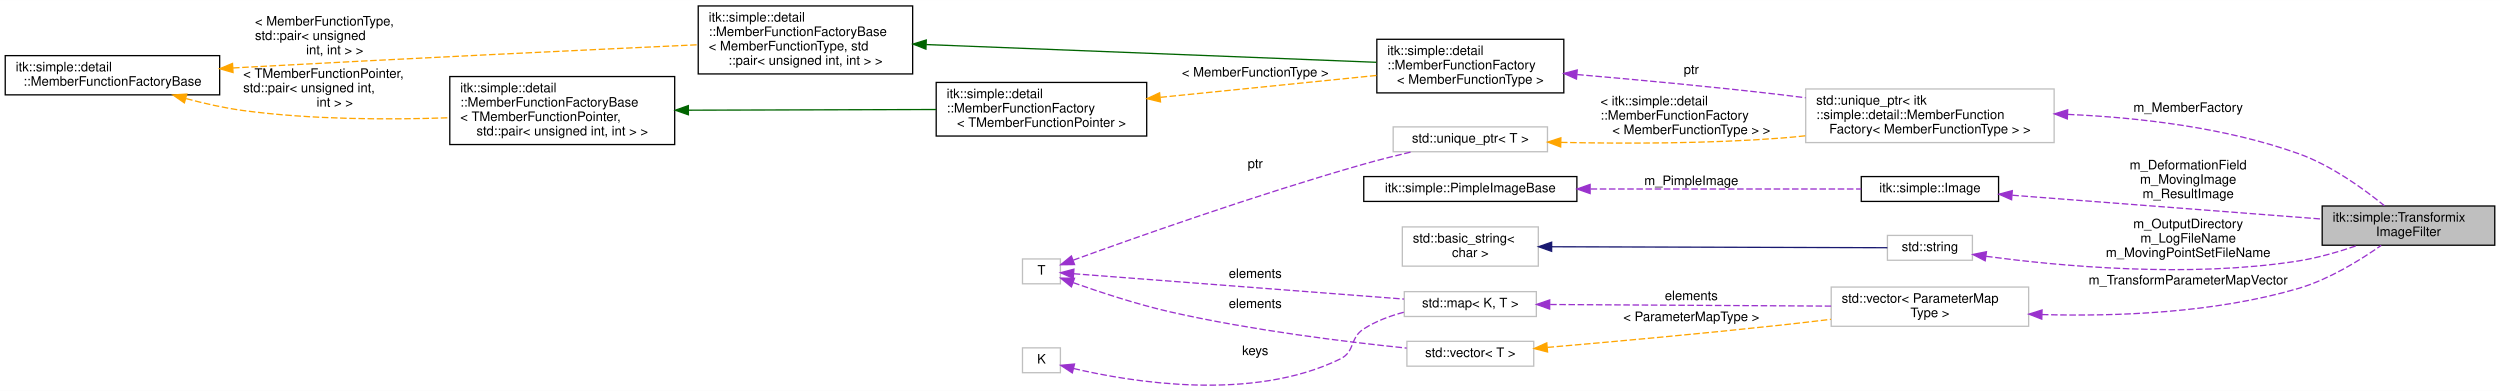
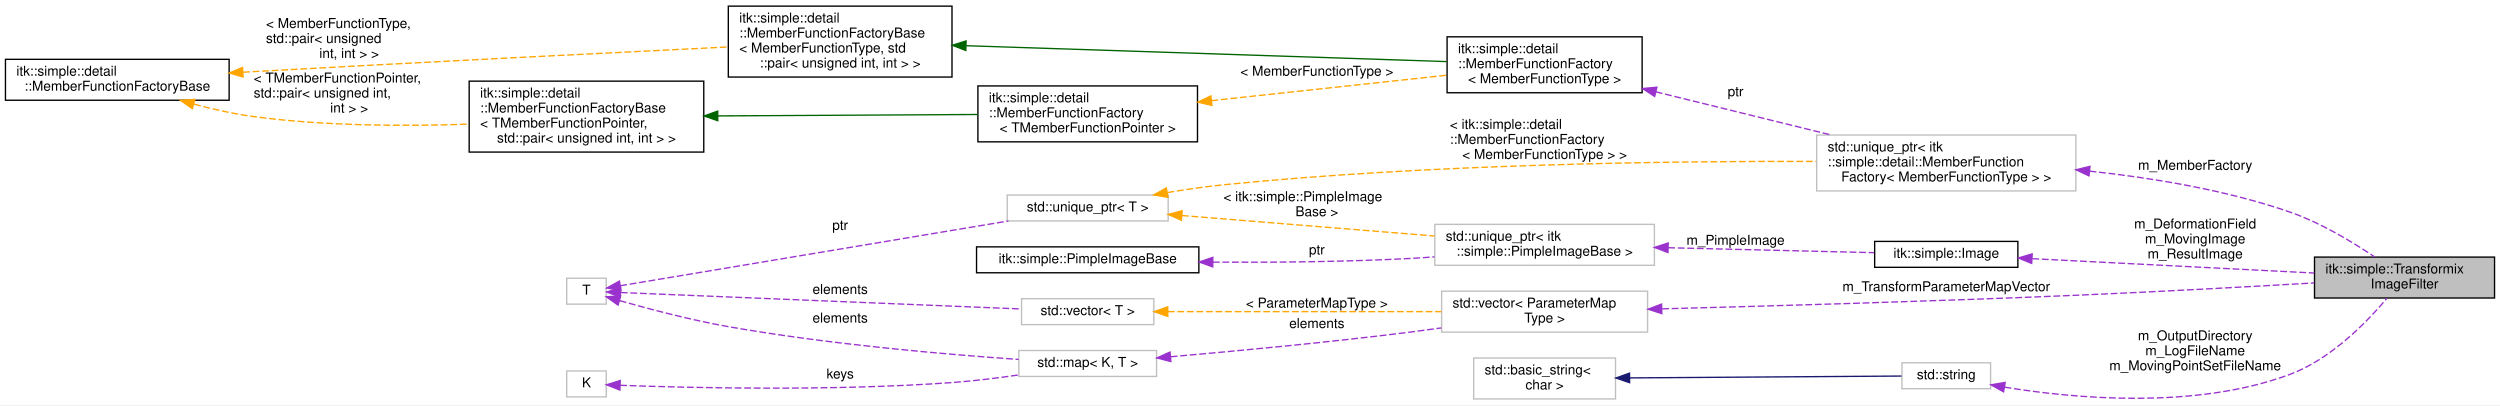
- <svg xmlns="http://www.w3.org/2000/svg" xmlns:xlink="http://www.w3.org/1999/xlink" width="1912pt" height="299pt" viewBox="0.00 0.00 1912.00 298.91">
-   <g id="graph0" class="graph" transform="scale(1 1) rotate(0) translate(4 294.91)">
-     <polygon fill="white" stroke="transparent" points="-4,4 -4,-294.91 1908,-294.91 1908,4 -4,4" />
+ <svg xmlns="http://www.w3.org/2000/svg" xmlns:xlink="http://www.w3.org/1999/xlink" width="1833pt" height="297pt" viewBox="0.00 0.00 1833.00 297.00">
+   <g id="graph0" class="graph" transform="scale(1 1) rotate(0) translate(4 293)">
+     <polygon fill="white" stroke="transparent" points="-4,4 -4,-293 1829,-293 1829,4 -4,4" />
    <g id="node1" class="node">
      <g id="a_node1">
        <a xlink:title=" ">
-           <polygon fill="#bfbfbf" stroke="black" points="1772,-107.41 1772,-137.41 1904,-137.41 1904,-107.41 1772,-107.41" />
-           <text text-anchor="start" x="1780" y="-125.41" font-family="Helvetica,sans-Serif" font-size="10.00">itk::simple::Transformix</text>
-           <text text-anchor="middle" x="1838" y="-114.41" font-family="Helvetica,sans-Serif" font-size="10.00">ImageFilter</text>
+           <polygon fill="#bfbfbf" stroke="black" points="1693,-74.5 1693,-104.5 1825,-104.5 1825,-74.5 1693,-74.5" />
+           <text text-anchor="start" x="1701" y="-92.5" font-family="Helvetica,sans-Serif" font-size="10.00">itk::simple::Transformix</text>
+           <text text-anchor="middle" x="1759" y="-81.5" font-family="Helvetica,sans-Serif" font-size="10.00">ImageFilter</text>
        </a>
      </g>
    </g>
    <g id="node2" class="node">
      <g id="a_node2">
        <a xlink:title=" ">
-           <polygon fill="white" stroke="#bfbfbf" points="1377,-185.91 1377,-226.91 1567,-226.91 1567,-185.91 1377,-185.91" />
-           <text text-anchor="start" x="1385" y="-214.91" font-family="Helvetica,sans-Serif" font-size="10.00">std::unique_ptr&lt; itk</text>
-           <text text-anchor="start" x="1385" y="-203.91" font-family="Helvetica,sans-Serif" font-size="10.00">::simple::detail::MemberFunction</text>
-           <text text-anchor="middle" x="1472" y="-192.91" font-family="Helvetica,sans-Serif" font-size="10.00">Factory&lt; MemberFunctionType &gt; &gt;</text>
+           <polygon fill="white" stroke="#bfbfbf" points="1328,-153 1328,-194 1518,-194 1518,-153 1328,-153" />
+           <text text-anchor="start" x="1336" y="-182" font-family="Helvetica,sans-Serif" font-size="10.00">std::unique_ptr&lt; itk</text>
+           <text text-anchor="start" x="1336" y="-171" font-family="Helvetica,sans-Serif" font-size="10.00">::simple::detail::MemberFunction</text>
+           <text text-anchor="middle" x="1423" y="-160" font-family="Helvetica,sans-Serif" font-size="10.00">Factory&lt; MemberFunctionType &gt; &gt;</text>
        </a>
      </g>
    </g>
    <g id="edge1" class="edge">
-       <path fill="none" stroke="#9a32cd" stroke-dasharray="5,2" d="M1577.53,-207.46C1631.59,-205.08 1697.83,-197.54 1754,-177.41 1778.9,-168.49 1803.68,-150.59 1819.6,-137.63" />
-       <polygon fill="#9a32cd" stroke="#9a32cd" points="1577.09,-203.98 1567.23,-207.86 1577.36,-210.97 1577.09,-203.98" />
-       <text text-anchor="middle" x="1669.5" y="-209.41" font-family="Helvetica,sans-Serif" font-size="10.00"> m_MemberFactory</text>
+       <path fill="none" stroke="#9a32cd" stroke-dasharray="5,2" d="M1528.08,-167.52C1574.07,-162.62 1628.2,-153.71 1675,-137.5 1697.65,-129.66 1721.08,-115.45 1737.25,-104.52" />
+       <polygon fill="#9a32cd" stroke="#9a32cd" points="1527.68,-164.04 1518.09,-168.54 1528.39,-171.01 1527.68,-164.04" />
+       <text text-anchor="middle" x="1605.5" y="-168.5" font-family="Helvetica,sans-Serif" font-size="10.00"> m_MemberFactory</text>
    </g>
    <g id="node3" class="node">
      <g id="a_node3">
        <a xlink:href="classitk_1_1simple_1_1detail_1_1MemberFunctionFactory.html" target="_top" xlink:title=" ">
-           <polygon fill="white" stroke="black" points="1049,-223.91 1049,-264.91 1192,-264.91 1192,-223.91 1049,-223.91" />
-           <text text-anchor="start" x="1057" y="-252.91" font-family="Helvetica,sans-Serif" font-size="10.00">itk::simple::detail</text>
-           <text text-anchor="start" x="1057" y="-241.91" font-family="Helvetica,sans-Serif" font-size="10.00">::MemberFunctionFactory</text>
-           <text text-anchor="middle" x="1120.5" y="-230.91" font-family="Helvetica,sans-Serif" font-size="10.00">&lt; MemberFunctionType &gt;</text>
+           <polygon fill="white" stroke="black" points="1057,-225 1057,-266 1200,-266 1200,-225 1057,-225" />
+           <text text-anchor="start" x="1065" y="-254" font-family="Helvetica,sans-Serif" font-size="10.00">itk::simple::detail</text>
+           <text text-anchor="start" x="1065" y="-243" font-family="Helvetica,sans-Serif" font-size="10.00">::MemberFunctionFactory</text>
+           <text text-anchor="middle" x="1128.5" y="-232" font-family="Helvetica,sans-Serif" font-size="10.00">&lt; MemberFunctionType &gt;</text>
        </a>
      </g>
    </g>
    <g id="edge2" class="edge">
-       <path fill="none" stroke="#9a32cd" stroke-dasharray="5,2" d="M1202.21,-237.94C1248.22,-233.99 1306.91,-228.54 1359,-222.41 1364.85,-221.72 1370.87,-220.98 1376.94,-220.2" />
-       <polygon fill="#9a32cd" stroke="#9a32cd" points="1201.67,-234.47 1192,-238.8 1202.26,-241.44 1201.67,-234.47" />
-       <text text-anchor="middle" x="1289.5" y="-238.41" font-family="Helvetica,sans-Serif" font-size="10.00"> ptr</text>
+       <path fill="none" stroke="#9a32cd" stroke-dasharray="5,2" d="M1210.02,-225.68C1249.99,-215.84 1298.24,-203.96 1338.61,-194.03" />
+       <polygon fill="#9a32cd" stroke="#9a32cd" points="1209.18,-222.28 1200.31,-228.07 1210.85,-229.08 1209.18,-222.28" />
+       <text text-anchor="middle" x="1268.5" y="-222.5" font-family="Helvetica,sans-Serif" font-size="10.00"> ptr</text>
    </g>
    <g id="node4" class="node">
      <g id="a_node4">
        <a xlink:href="classitk_1_1simple_1_1detail_1_1MemberFunctionFactoryBase.html" target="_top" xlink:title=" ">
-           <polygon fill="white" stroke="black" points="530,-238.41 530,-290.41 694,-290.41 694,-238.41 530,-238.41" />
-           <text text-anchor="start" x="538" y="-278.41" font-family="Helvetica,sans-Serif" font-size="10.00">itk::simple::detail</text>
-           <text text-anchor="start" x="538" y="-267.41" font-family="Helvetica,sans-Serif" font-size="10.00">::MemberFunctionFactoryBase</text>
-           <text text-anchor="start" x="538" y="-256.41" font-family="Helvetica,sans-Serif" font-size="10.00">&lt; MemberFunctionType, std</text>
-           <text text-anchor="middle" x="612" y="-245.41" font-family="Helvetica,sans-Serif" font-size="10.00">::pair&lt; unsigned int, int &gt; &gt;</text>
+           <polygon fill="white" stroke="black" points="530,-236.5 530,-288.5 694,-288.5 694,-236.5 530,-236.5" />
+           <text text-anchor="start" x="538" y="-276.5" font-family="Helvetica,sans-Serif" font-size="10.00">itk::simple::detail</text>
+           <text text-anchor="start" x="538" y="-265.5" font-family="Helvetica,sans-Serif" font-size="10.00">::MemberFunctionFactoryBase</text>
+           <text text-anchor="start" x="538" y="-254.5" font-family="Helvetica,sans-Serif" font-size="10.00">&lt; MemberFunctionType, std</text>
+           <text text-anchor="middle" x="612" y="-243.5" font-family="Helvetica,sans-Serif" font-size="10.00">::pair&lt; unsigned int, int &gt; &gt;</text>
        </a>
      </g>
    </g>
    <g id="edge3" class="edge">
-       <path fill="none" stroke="darkgreen" d="M704.4,-260.87C787.09,-257.65 912.21,-252.76 1021,-248.41 1029.98,-248.06 1039.42,-247.68 1048.75,-247.3" />
-       <polygon fill="darkgreen" stroke="darkgreen" points="704.14,-257.37 694.28,-261.26 704.41,-264.37 704.14,-257.37" />
+       <path fill="none" stroke="darkgreen" d="M704.4,-259.48C805.12,-256.15 964.94,-250.87 1056.62,-247.84" />
+       <polygon fill="darkgreen" stroke="darkgreen" points="704.12,-255.99 694.24,-259.82 704.35,-262.98 704.12,-255.99" />
    </g>
    <g id="node5" class="node">
      <g id="a_node5">
        <a xlink:href="classitk_1_1simple_1_1detail_1_1MemberFunctionFactoryBase.html" target="_top" xlink:title="A base class for the MemberFunctionFactory.">
-           <polygon fill="white" stroke="black" points="0,-222.41 0,-252.41 164,-252.41 164,-222.41 0,-222.41" />
-           <text text-anchor="start" x="8" y="-240.41" font-family="Helvetica,sans-Serif" font-size="10.00">itk::simple::detail</text>
-           <text text-anchor="middle" x="82" y="-229.41" font-family="Helvetica,sans-Serif" font-size="10.00">::MemberFunctionFactoryBase</text>
+           <polygon fill="white" stroke="black" points="0,-219.5 0,-249.5 164,-249.5 164,-219.5 0,-219.5" />
+           <text text-anchor="start" x="8" y="-237.5" font-family="Helvetica,sans-Serif" font-size="10.00">itk::simple::detail</text>
+           <text text-anchor="middle" x="82" y="-226.5" font-family="Helvetica,sans-Serif" font-size="10.00">::MemberFunctionFactoryBase</text>
        </a>
      </g>
    </g>
    <g id="edge4" class="edge">
-       <path fill="none" stroke="orange" stroke-dasharray="5,2" d="M174.23,-242.98C176.85,-243.13 179.44,-243.27 182,-243.41 303.18,-250.05 443.67,-256.74 529.94,-260.73" />
-       <polygon fill="orange" stroke="orange" points="174.22,-239.48 164.04,-242.4 173.82,-246.46 174.22,-239.48" />
-       <text text-anchor="start" x="191" y="-275.41" font-family="Helvetica,sans-Serif" font-size="10.00"> &lt; MemberFunctionType,</text>
-       <text text-anchor="start" x="191" y="-264.41" font-family="Helvetica,sans-Serif" font-size="10.00"> std::pair&lt; unsigned</text>
-       <text text-anchor="middle" x="252" y="-253.41" font-family="Helvetica,sans-Serif" font-size="10.00"> int, int &gt; &gt;</text>
+       <path fill="none" stroke="orange" stroke-dasharray="5,2" d="M174.23,-240.06C176.85,-240.21 179.44,-240.36 182,-240.5 303.18,-247.28 443.67,-254.33 529.94,-258.57" />
+       <polygon fill="orange" stroke="orange" points="174.22,-236.55 164.04,-239.47 173.82,-243.54 174.22,-236.55" />
+       <text text-anchor="start" x="191" y="-272.5" font-family="Helvetica,sans-Serif" font-size="10.00"> &lt; MemberFunctionType,</text>
+       <text text-anchor="start" x="191" y="-261.5" font-family="Helvetica,sans-Serif" font-size="10.00"> std::pair&lt; unsigned</text>
+       <text text-anchor="middle" x="252" y="-250.5" font-family="Helvetica,sans-Serif" font-size="10.00"> int, int &gt; &gt;</text>
    </g>
    <g id="node7" class="node">
      <g id="a_node7">
        <a xlink:href="classitk_1_1simple_1_1detail_1_1MemberFunctionFactoryBase.html" target="_top" xlink:title=" ">
-           <polygon fill="white" stroke="black" points="340,-184.41 340,-236.41 512,-236.41 512,-184.41 340,-184.41" />
-           <text text-anchor="start" x="348" y="-224.41" font-family="Helvetica,sans-Serif" font-size="10.00">itk::simple::detail</text>
-           <text text-anchor="start" x="348" y="-213.41" font-family="Helvetica,sans-Serif" font-size="10.00">::MemberFunctionFactoryBase</text>
-           <text text-anchor="start" x="348" y="-202.41" font-family="Helvetica,sans-Serif" font-size="10.00">&lt; TMemberFunctionPointer,</text>
-           <text text-anchor="middle" x="426" y="-191.41" font-family="Helvetica,sans-Serif" font-size="10.00"> std::pair&lt; unsigned int, int &gt; &gt;</text>
+           <polygon fill="white" stroke="black" points="340,-181.5 340,-233.5 512,-233.5 512,-181.5 340,-181.5" />
+           <text text-anchor="start" x="348" y="-221.5" font-family="Helvetica,sans-Serif" font-size="10.00">itk::simple::detail</text>
+           <text text-anchor="start" x="348" y="-210.5" font-family="Helvetica,sans-Serif" font-size="10.00">::MemberFunctionFactoryBase</text>
+           <text text-anchor="start" x="348" y="-199.5" font-family="Helvetica,sans-Serif" font-size="10.00">&lt; TMemberFunctionPointer,</text>
+           <text text-anchor="middle" x="426" y="-188.5" font-family="Helvetica,sans-Serif" font-size="10.00"> std::pair&lt; unsigned int, int &gt; &gt;</text>
        </a>
      </g>
    </g>
    <g id="edge7" class="edge">
-       <path fill="none" stroke="orange" stroke-dasharray="5,2" d="M138.35,-219.54C152.43,-215.76 167.65,-212.34 182,-210.41 234.06,-203.44 292.96,-203.25 339.73,-204.9" />
-       <polygon fill="orange" stroke="orange" points="137.01,-216.27 128.32,-222.33 138.89,-223.02 137.01,-216.27" />
-       <text text-anchor="start" x="182" y="-235.41" font-family="Helvetica,sans-Serif" font-size="10.00"> &lt; TMemberFunctionPointer,</text>
-       <text text-anchor="start" x="182" y="-224.41" font-family="Helvetica,sans-Serif" font-size="10.00"> std::pair&lt; unsigned int,</text>
-       <text text-anchor="middle" x="252" y="-213.41" font-family="Helvetica,sans-Serif" font-size="10.00"> int &gt; &gt;</text>
+       <path fill="none" stroke="orange" stroke-dasharray="5,2" d="M138.35,-216.62C152.43,-212.84 167.65,-209.42 182,-207.5 234.06,-200.53 292.96,-200.34 339.73,-201.98" />
+       <polygon fill="orange" stroke="orange" points="137.01,-213.36 128.32,-219.42 138.89,-220.1 137.01,-213.36" />
+       <text text-anchor="start" x="182" y="-232.5" font-family="Helvetica,sans-Serif" font-size="10.00"> &lt; TMemberFunctionPointer,</text>
+       <text text-anchor="start" x="182" y="-221.5" font-family="Helvetica,sans-Serif" font-size="10.00"> std::pair&lt; unsigned int,</text>
+       <text text-anchor="middle" x="252" y="-210.5" font-family="Helvetica,sans-Serif" font-size="10.00"> int &gt; &gt;</text>
    </g>
    <g id="node6" class="node">
      <g id="a_node6">
        <a xlink:href="classitk_1_1simple_1_1detail_1_1MemberFunctionFactory.html" target="_top" xlink:title="A class used to instantiate and generate function object to templated member functions.">
-           <polygon fill="white" stroke="black" points="712,-190.91 712,-231.91 873,-231.91 873,-190.91 712,-190.91" />
-           <text text-anchor="start" x="720" y="-219.91" font-family="Helvetica,sans-Serif" font-size="10.00">itk::simple::detail</text>
-           <text text-anchor="start" x="720" y="-208.91" font-family="Helvetica,sans-Serif" font-size="10.00">::MemberFunctionFactory</text>
-           <text text-anchor="middle" x="792.5" y="-197.91" font-family="Helvetica,sans-Serif" font-size="10.00">&lt; TMemberFunctionPointer &gt;</text>
+           <polygon fill="white" stroke="black" points="713,-189 713,-230 874,-230 874,-189 713,-189" />
+           <text text-anchor="start" x="721" y="-218" font-family="Helvetica,sans-Serif" font-size="10.00">itk::simple::detail</text>
+           <text text-anchor="start" x="721" y="-207" font-family="Helvetica,sans-Serif" font-size="10.00">::MemberFunctionFactory</text>
+           <text text-anchor="middle" x="793.5" y="-196" font-family="Helvetica,sans-Serif" font-size="10.00">&lt; TMemberFunctionPointer &gt;</text>
        </a>
      </g>
    </g>
    <g id="edge5" class="edge">
-       <path fill="none" stroke="orange" stroke-dasharray="5,2" d="M883.51,-220.52C935.68,-225.81 1000.42,-232.36 1048.89,-237.27" />
-       <polygon fill="orange" stroke="orange" points="883.55,-217.01 873.25,-219.49 882.85,-223.98 883.55,-217.01" />
-       <text text-anchor="middle" x="956" y="-236.41" font-family="Helvetica,sans-Serif" font-size="10.00"> &lt; MemberFunctionType &gt;</text>
+       <path fill="none" stroke="orange" stroke-dasharray="5,2" d="M884.21,-219.2C938.42,-225.06 1006.52,-232.42 1056.87,-237.86" />
+       <polygon fill="orange" stroke="orange" points="884.58,-215.72 874.26,-218.12 883.83,-222.68 884.58,-215.72" />
+       <text text-anchor="middle" x="961.5" y="-237.5" font-family="Helvetica,sans-Serif" font-size="10.00"> &lt; MemberFunctionType &gt;</text>
    </g>
    <g id="edge6" class="edge">
-       <path fill="none" stroke="darkgreen" d="M522.52,-210.68C581.45,-210.84 656.16,-211.04 711.88,-211.2" />
-       <polygon fill="darkgreen" stroke="darkgreen" points="522.47,-207.18 512.46,-210.65 522.45,-214.18 522.47,-207.18" />
+       <path fill="none" stroke="darkgreen" d="M522.34,-208.02C581.54,-208.35 656.75,-208.76 712.77,-209.06" />
+       <polygon fill="darkgreen" stroke="darkgreen" points="522.25,-204.52 512.23,-207.97 522.21,-211.52 522.25,-204.52" />
    </g>
    <g id="node8" class="node">
      <g id="a_node8">
        <a xlink:title="STL class.">
-           <polygon fill="white" stroke="#bfbfbf" points="1061.5,-178.91 1061.5,-197.91 1179.5,-197.91 1179.5,-178.91 1061.5,-178.91" />
-           <text text-anchor="middle" x="1120.5" y="-185.91" font-family="Helvetica,sans-Serif" font-size="10.00">std::unique_ptr&lt; T &gt;</text>
+           <polygon fill="white" stroke="#bfbfbf" points="734.5,-131 734.5,-150 852.5,-150 852.5,-131 734.5,-131" />
+           <text text-anchor="middle" x="793.5" y="-138" font-family="Helvetica,sans-Serif" font-size="10.00">std::unique_ptr&lt; T &gt;</text>
        </a>
      </g>
    </g>
    <g id="edge8" class="edge">
-       <path fill="none" stroke="orange" stroke-dasharray="5,2" d="M1189.84,-186.06C1237.36,-185.07 1302.13,-185 1359,-189.41 1364.78,-189.86 1370.72,-190.43 1376.7,-191.09" />
-       <polygon fill="orange" stroke="orange" points="1189.59,-182.56 1179.67,-186.29 1189.75,-189.56 1189.59,-182.56" />
-       <text text-anchor="start" x="1220" y="-214.41" font-family="Helvetica,sans-Serif" font-size="10.00"> &lt; itk::simple::detail</text>
-       <text text-anchor="start" x="1220" y="-203.41" font-family="Helvetica,sans-Serif" font-size="10.00">::MemberFunctionFactory</text>
-       <text text-anchor="middle" x="1289.5" y="-192.41" font-family="Helvetica,sans-Serif" font-size="10.00">&lt; MemberFunctionType &gt; &gt;</text>
+       <path fill="none" stroke="orange" stroke-dasharray="5,2" d="M851.97,-151.82C865.39,-154.07 879.65,-156.15 893,-157.5 1044.53,-172.79 1221.6,-174.99 1327.61,-174.64" />
+       <polygon fill="orange" stroke="orange" points="852.36,-148.33 841.91,-150.07 851.16,-155.23 852.36,-148.33" />
+       <text text-anchor="start" x="1059" y="-198.5" font-family="Helvetica,sans-Serif" font-size="10.00"> &lt; itk::simple::detail</text>
+       <text text-anchor="start" x="1059" y="-187.5" font-family="Helvetica,sans-Serif" font-size="10.00">::MemberFunctionFactory</text>
+       <text text-anchor="middle" x="1128.5" y="-176.5" font-family="Helvetica,sans-Serif" font-size="10.00">&lt; MemberFunctionType &gt; &gt;</text>
+     </g>
+     <g id="node11" class="node">
+       <g id="a_node11">
+         <a xlink:title=" ">
+           <polygon fill="white" stroke="#bfbfbf" points="1048,-98.5 1048,-128.5 1209,-128.5 1209,-98.5 1048,-98.5" />
+           <text text-anchor="start" x="1056" y="-116.5" font-family="Helvetica,sans-Serif" font-size="10.00">std::unique_ptr&lt; itk</text>
+           <text text-anchor="middle" x="1128.5" y="-105.5" font-family="Helvetica,sans-Serif" font-size="10.00">::simple::PimpleImageBase &gt;</text>
+         </a>
+       </g>
+     </g>
+     <g id="edge13" class="edge">
+       <path fill="none" stroke="orange" stroke-dasharray="5,2" d="M862.61,-134.98C916.28,-130.63 991.23,-124.55 1047.71,-119.97" />
+       <polygon fill="orange" stroke="orange" points="862.19,-131.5 852.5,-135.8 862.75,-138.48 862.19,-131.5" />
+       <text text-anchor="start" x="893" y="-145.5" font-family="Helvetica,sans-Serif" font-size="10.00"> &lt; itk::simple::PimpleImage</text>
+       <text text-anchor="middle" x="961.5" y="-134.5" font-family="Helvetica,sans-Serif" font-size="10.00">Base &gt;</text>
    </g>
    <g id="node9" class="node">
      <g id="a_node9">
        <a xlink:title=" ">
-           <polygon fill="white" stroke="#bfbfbf" points="778,-77.91 778,-96.91 807,-96.91 807,-77.91 778,-77.91" />
-           <text text-anchor="middle" x="792.5" y="-84.91" font-family="Helvetica,sans-Serif" font-size="10.00">T</text>
+           <polygon fill="white" stroke="#bfbfbf" points="411.5,-70 411.5,-89 440.5,-89 440.5,-70 411.5,-70" />
+           <text text-anchor="middle" x="426" y="-77" font-family="Helvetica,sans-Serif" font-size="10.00">T</text>
        </a>
      </g>
    </g>
    <g id="edge9" class="edge">
-       <path fill="none" stroke="#9a32cd" stroke-dasharray="5,2" d="M816.82,-95.99C860.18,-111.76 956.34,-145.91 1039,-169.41 1050.88,-172.79 1063.86,-176.04 1075.86,-178.87" />
-       <polygon fill="#9a32cd" stroke="#9a32cd" points="817.8,-92.62 807.21,-92.48 815.4,-99.2 817.8,-92.62" />
-       <text text-anchor="middle" x="956" y="-166.41" font-family="Helvetica,sans-Serif" font-size="10.00"> ptr</text>
-     </g>
-     <g id="node15" class="node">
-       <g id="a_node15">
-         <a xlink:title="STL class.">
-           <polygon fill="white" stroke="#bfbfbf" points="1070,-52.91 1070,-71.91 1171,-71.91 1171,-52.91 1070,-52.91" />
-           <text text-anchor="middle" x="1120.5" y="-59.91" font-family="Helvetica,sans-Serif" font-size="10.00">std::map&lt; K, T &gt;</text>
-         </a>
-       </g>
-     </g>
-     <g id="edge17" class="edge">
-       <path fill="none" stroke="#9a32cd" stroke-dasharray="5,2" d="M817.17,-85.6C870.01,-81.55 998.5,-71.69 1069.79,-66.23" />
-       <polygon fill="#9a32cd" stroke="#9a32cd" points="816.8,-82.12 807.09,-86.37 817.33,-89.1 816.8,-82.12" />
-       <text text-anchor="middle" x="956" y="-82.41" font-family="Helvetica,sans-Serif" font-size="10.00"> elements</text>
-     </g>
-     <g id="node17" class="node">
-       <g id="a_node17">
-         <a xlink:title="STL class.">
-           <polygon fill="white" stroke="#bfbfbf" points="1072,-14.91 1072,-33.91 1169,-33.91 1169,-14.91 1072,-14.91" />
-           <text text-anchor="middle" x="1120.5" y="-21.91" font-family="Helvetica,sans-Serif" font-size="10.00">std::vector&lt; T &gt;</text>
+       <path fill="none" stroke="#9a32cd" stroke-dasharray="5,2" d="M450.77,-83.47C507.83,-92.99 653.9,-117.37 735.38,-130.97" />
+       <polygon fill="#9a32cd" stroke="#9a32cd" points="451.32,-80.01 440.88,-81.82 450.17,-86.92 451.32,-80.01" />
+       <text text-anchor="middle" x="612" y="-124.5" font-family="Helvetica,sans-Serif" font-size="10.00"> ptr</text>
+     </g>
+     <g id="node16" class="node">
+       <g id="a_node16">
+         <a xlink:title="STL class.">
+           <polygon fill="white" stroke="#bfbfbf" points="743,-17 743,-36 844,-36 844,-17 743,-17" />
+           <text text-anchor="middle" x="793.5" y="-24" font-family="Helvetica,sans-Serif" font-size="10.00">std::map&lt; K, T &gt;</text>
        </a>
      </g>
    </g>
    <g id="edge19" class="edge">
-       <path fill="none" stroke="#9a32cd" stroke-dasharray="5,2" d="M816.76,-78.79C836.33,-71.84 865.16,-62.29 891,-56.41 952.72,-42.39 1025.29,-33.48 1071.81,-28.72" />
-       <polygon fill="#9a32cd" stroke="#9a32cd" points="815.4,-75.56 807.18,-82.25 817.78,-82.15 815.4,-75.56" />
-       <text text-anchor="middle" x="956" y="-59.41" font-family="Helvetica,sans-Serif" font-size="10.00"> elements</text>
+       <path fill="none" stroke="#9a32cd" stroke-dasharray="5,2" d="M450.34,-72.58C471.08,-66.68 502.32,-58.39 530,-53.5 603.54,-40.51 689.85,-33.11 742.86,-29.46" />
+       <polygon fill="#9a32cd" stroke="#9a32cd" points="449.16,-69.28 440.53,-75.42 451.1,-76 449.16,-69.28" />
+       <text text-anchor="middle" x="612" y="-56.5" font-family="Helvetica,sans-Serif" font-size="10.00"> elements</text>
+     </g>
+     <g id="node18" class="node">
+       <g id="a_node18">
+         <a xlink:title="STL class.">
+           <polygon fill="white" stroke="#bfbfbf" points="745,-55 745,-74 842,-74 842,-55 745,-55" />
+           <text text-anchor="middle" x="793.5" y="-62" font-family="Helvetica,sans-Serif" font-size="10.00">std::vector&lt; T &gt;</text>
+         </a>
+       </g>
+     </g>
+     <g id="edge21" class="edge">
+       <path fill="none" stroke="#9a32cd" stroke-dasharray="5,2" d="M451.19,-78.51C510.89,-76.06 666.1,-69.69 744.98,-66.45" />
+       <polygon fill="#9a32cd" stroke="#9a32cd" points="450.73,-75.02 440.88,-78.93 451.02,-82.02 450.73,-75.02" />
+       <text text-anchor="middle" x="612" y="-77.5" font-family="Helvetica,sans-Serif" font-size="10.00"> elements</text>
    </g>
    <g id="node10" class="node">
      <g id="a_node10">
        <a xlink:href="classitk_1_1simple_1_1Image.html" target="_top" xlink:title="The Image class for SimpleITK.">
-           <polygon fill="white" stroke="black" points="1419.5,-140.91 1419.5,-159.91 1524.5,-159.91 1524.5,-140.91 1419.5,-140.91" />
-           <text text-anchor="middle" x="1472" y="-147.91" font-family="Helvetica,sans-Serif" font-size="10.00">itk::simple::Image</text>
+           <polygon fill="white" stroke="black" points="1370.5,-97 1370.5,-116 1475.5,-116 1475.5,-97 1370.5,-97" />
+           <text text-anchor="middle" x="1423" y="-104" font-family="Helvetica,sans-Serif" font-size="10.00">itk::simple::Image</text>
        </a>
      </g>
    </g>
    <g id="edge10" class="edge">
-       <path fill="none" stroke="#9a32cd" stroke-dasharray="5,2" d="M1535.01,-145.64C1600.95,-140.57 1704.79,-132.58 1771.88,-127.42" />
-       <polygon fill="#9a32cd" stroke="#9a32cd" points="1534.47,-142.17 1524.77,-146.43 1535,-149.15 1534.47,-142.17" />
-       <text text-anchor="middle" x="1669.5" y="-165.41" font-family="Helvetica,sans-Serif" font-size="10.00"> m_DeformationField</text>
-       <text text-anchor="middle" x="1669.5" y="-154.41" font-family="Helvetica,sans-Serif" font-size="10.00">m_MovingImage</text>
-       <text text-anchor="middle" x="1669.5" y="-143.41" font-family="Helvetica,sans-Serif" font-size="10.00">m_ResultImage</text>
-     </g>
-     <g id="node11" class="node">
-       <g id="a_node11">
-         <a xlink:href="classitk_1_1simple_1_1PimpleImageBase.html" target="_top" xlink:title="Private implementation idiom image base class.">
-           <polygon fill="white" stroke="black" points="1039,-140.91 1039,-159.91 1202,-159.91 1202,-140.91 1039,-140.91" />
-           <text text-anchor="middle" x="1120.5" y="-147.91" font-family="Helvetica,sans-Serif" font-size="10.00">itk::simple::PimpleImageBase</text>
-         </a>
-       </g>
+       <path fill="none" stroke="#9a32cd" stroke-dasharray="5,2" d="M1486.09,-103.34C1544.95,-100.34 1633.02,-95.86 1692.86,-92.82" />
+       <polygon fill="#9a32cd" stroke="#9a32cd" points="1485.63,-99.86 1475.82,-103.86 1485.99,-106.85 1485.63,-99.86" />
+       <text text-anchor="middle" x="1605.5" y="-125.5" font-family="Helvetica,sans-Serif" font-size="10.00"> m_DeformationField</text>
+       <text text-anchor="middle" x="1605.5" y="-114.5" font-family="Helvetica,sans-Serif" font-size="10.00">m_MovingImage</text>
+       <text text-anchor="middle" x="1605.5" y="-103.5" font-family="Helvetica,sans-Serif" font-size="10.00">m_ResultImage</text>
    </g>
    <g id="edge11" class="edge">
-       <path fill="none" stroke="#9a32cd" stroke-dasharray="5,2" d="M1212.51,-150.41C1278.42,-150.41 1365.14,-150.41 1419.49,-150.41" />
-       <polygon fill="#9a32cd" stroke="#9a32cd" points="1212.12,-146.91 1202.12,-150.41 1212.12,-153.91 1212.12,-146.91" />
-       <text text-anchor="middle" x="1289.5" y="-153.41" font-family="Helvetica,sans-Serif" font-size="10.00"> m_PimpleImage</text>
+       <path fill="none" stroke="#9a32cd" stroke-dasharray="5,2" d="M1219.12,-111.36C1268.62,-110.17 1328.35,-108.74 1370.14,-107.74" />
+       <polygon fill="#9a32cd" stroke="#9a32cd" points="1218.95,-107.86 1209.04,-111.6 1219.12,-114.86 1218.95,-107.86" />
+       <text text-anchor="middle" x="1268.5" y="-113.5" font-family="Helvetica,sans-Serif" font-size="10.00"> m_PimpleImage</text>
    </g>
    <g id="node12" class="node">
      <g id="a_node12">
-         <a xlink:title="STL class.">
-           <polygon fill="white" stroke="#bfbfbf" points="1439.5,-95.91 1439.5,-114.91 1504.5,-114.91 1504.5,-95.91 1439.5,-95.91" />
-           <text text-anchor="middle" x="1472" y="-102.91" font-family="Helvetica,sans-Serif" font-size="10.00">std::string</text>
+         <a xlink:href="classitk_1_1simple_1_1PimpleImageBase.html" target="_top" xlink:title="Private implementation idiom image base class.">
+           <polygon fill="white" stroke="black" points="712,-93 712,-112 875,-112 875,-93 712,-93" />
+           <text text-anchor="middle" x="793.5" y="-100" font-family="Helvetica,sans-Serif" font-size="10.00">itk::simple::PimpleImageBase</text>
        </a>
      </g>
    </g>
    <g id="edge12" class="edge">
-       <path fill="none" stroke="#9a32cd" stroke-dasharray="5,2" d="M1514.95,-98.93C1570.13,-91.54 1669.98,-82.09 1754,-95.41 1769.12,-97.81 1785.22,-102.52 1799.19,-107.34" />
-       <polygon fill="#9a32cd" stroke="#9a32cd" points="1514.27,-95.49 1504.85,-100.33 1515.23,-102.43 1514.27,-95.49" />
-       <text text-anchor="middle" x="1669.5" y="-120.41" font-family="Helvetica,sans-Serif" font-size="10.00"> m_OutputDirectory</text>
-       <text text-anchor="middle" x="1669.5" y="-109.41" font-family="Helvetica,sans-Serif" font-size="10.00">m_LogFileName</text>
-       <text text-anchor="middle" x="1669.5" y="-98.41" font-family="Helvetica,sans-Serif" font-size="10.00">m_MovingPointSetFileName</text>
+       <path fill="none" stroke="#9a32cd" stroke-dasharray="5,2" d="M885.26,-100.81C929.03,-100.53 982.27,-100.96 1030,-103.5 1035.78,-103.81 1041.74,-104.21 1047.74,-104.68" />
+       <polygon fill="#9a32cd" stroke="#9a32cd" points="885.18,-97.31 875.21,-100.89 885.24,-104.31 885.18,-97.31" />
+       <text text-anchor="middle" x="961.5" y="-106.5" font-family="Helvetica,sans-Serif" font-size="10.00"> ptr</text>
    </g>
    <g id="node13" class="node">
      <g id="a_node13">
        <a xlink:title="STL class.">
-           <polygon fill="white" stroke="#bfbfbf" points="1068.5,-91.41 1068.5,-121.41 1172.5,-121.41 1172.5,-91.41 1068.5,-91.41" />
-           <text text-anchor="start" x="1076.5" y="-109.41" font-family="Helvetica,sans-Serif" font-size="10.00">std::basic_string&lt;</text>
-           <text text-anchor="middle" x="1120.5" y="-98.41" font-family="Helvetica,sans-Serif" font-size="10.00"> char &gt;</text>
-         </a>
-       </g>
-     </g>
-     <g id="edge13" class="edge">
-       <path fill="none" stroke="midnightblue" d="M1182.93,-106.24C1257.86,-106.02 1381.67,-105.67 1439.46,-105.5" />
-       <polygon fill="midnightblue" stroke="midnightblue" points="1182.68,-102.74 1172.69,-106.27 1182.7,-109.74 1182.68,-102.74" />
+           <polygon fill="white" stroke="#bfbfbf" points="1390.5,-8 1390.5,-27 1455.5,-27 1455.5,-8 1390.5,-8" />
+           <text text-anchor="middle" x="1423" y="-15" font-family="Helvetica,sans-Serif" font-size="10.00">std::string</text>
+         </a>
+       </g>
+     </g>
+     <g id="edge14" class="edge">
+       <path fill="none" stroke="#9a32cd" stroke-dasharray="5,2" d="M1465.77,-9.13C1516.9,-0.79 1605.26,7.42 1675,-18.5 1705.04,-29.66 1731.59,-57.03 1746.17,-74.34" />
+       <polygon fill="#9a32cd" stroke="#9a32cd" points="1465.02,-5.71 1455.76,-10.85 1466.2,-12.61 1465.02,-5.71" />
+       <text text-anchor="middle" x="1605.5" y="-43.5" font-family="Helvetica,sans-Serif" font-size="10.00"> m_OutputDirectory</text>
+       <text text-anchor="middle" x="1605.5" y="-32.5" font-family="Helvetica,sans-Serif" font-size="10.00">m_LogFileName</text>
+       <text text-anchor="middle" x="1605.5" y="-21.5" font-family="Helvetica,sans-Serif" font-size="10.00">m_MovingPointSetFileName</text>
    </g>
    <g id="node14" class="node">
      <g id="a_node14">
-         <a xlink:title=" ">
-           <polygon fill="white" stroke="#bfbfbf" points="1396.5,-45.41 1396.5,-75.41 1547.5,-75.41 1547.5,-45.41 1396.5,-45.41" />
-           <text text-anchor="start" x="1404.5" y="-63.41" font-family="Helvetica,sans-Serif" font-size="10.00">std::vector&lt; ParameterMap</text>
-           <text text-anchor="middle" x="1472" y="-52.41" font-family="Helvetica,sans-Serif" font-size="10.00">Type &gt;</text>
-         </a>
-       </g>
-     </g>
-     <g id="edge14" class="edge">
-       <path fill="none" stroke="#9a32cd" stroke-dasharray="5,2" d="M1557.66,-54.38C1614.35,-52.81 1690.03,-55.53 1754,-74.41 1777.31,-81.29 1801.03,-95.94 1817.11,-107.25" />
-       <polygon fill="#9a32cd" stroke="#9a32cd" points="1557.54,-50.88 1547.66,-54.71 1557.77,-57.88 1557.54,-50.88" />
-       <text text-anchor="middle" x="1669.5" y="-77.41" font-family="Helvetica,sans-Serif" font-size="10.00"> m_TransformParameterMapVector</text>
+         <a xlink:title="STL class.">
+           <polygon fill="white" stroke="#bfbfbf" points="1076.5,-0.5 1076.5,-30.5 1180.5,-30.5 1180.5,-0.5 1076.5,-0.5" />
+           <text text-anchor="start" x="1084.5" y="-18.5" font-family="Helvetica,sans-Serif" font-size="10.00">std::basic_string&lt;</text>
+           <text text-anchor="middle" x="1128.5" y="-7.5" font-family="Helvetica,sans-Serif" font-size="10.00"> char &gt;</text>
+         </a>
+       </g>
    </g>
    <g id="edge15" class="edge">
-       <path fill="none" stroke="#9a32cd" stroke-dasharray="5,2" d="M1181.56,-62.07C1241.06,-61.73 1332.32,-61.21 1396.42,-60.84" />
-       <polygon fill="#9a32cd" stroke="#9a32cd" points="1181.18,-58.57 1171.2,-62.13 1181.22,-65.57 1181.18,-58.57" />
-       <text text-anchor="middle" x="1289.5" y="-65.41" font-family="Helvetica,sans-Serif" font-size="10.00"> elements</text>
-     </g>
-     <g id="node16" class="node">
-       <g id="a_node16">
-         <a xlink:title=" ">
-           <polygon fill="white" stroke="#bfbfbf" points="778,-9.91 778,-28.91 807,-28.91 807,-9.91 778,-9.91" />
-           <text text-anchor="middle" x="792.5" y="-16.91" font-family="Helvetica,sans-Serif" font-size="10.00">K</text>
+       <path fill="none" stroke="midnightblue" d="M1191.03,-15.92C1251.88,-16.34 1342.6,-16.96 1390.21,-17.28" />
+       <polygon fill="midnightblue" stroke="midnightblue" points="1190.81,-12.42 1180.78,-15.85 1190.76,-19.42 1190.81,-12.42" />
+     </g>
+     <g id="node15" class="node">
+       <g id="a_node15">
+         <a xlink:title=" ">
+           <polygon fill="white" stroke="#bfbfbf" points="1053,-49.5 1053,-79.5 1204,-79.5 1204,-49.5 1053,-49.5" />
+           <text text-anchor="start" x="1061" y="-67.5" font-family="Helvetica,sans-Serif" font-size="10.00">std::vector&lt; ParameterMap</text>
+           <text text-anchor="middle" x="1128.5" y="-56.5" font-family="Helvetica,sans-Serif" font-size="10.00">Type &gt;</text>
        </a>
      </g>
    </g>
    <g id="edge16" class="edge">
-       <path fill="none" stroke="#9a32cd" stroke-dasharray="5,2" d="M817.07,-13.13C860.13,-2.97 953.32,12.75 1021,-20.41 1032.66,-26.12 1028.07,-36.42 1039,-43.41 1048.19,-49.3 1059.02,-53.36 1069.71,-56.17" />
-       <polygon fill="#9a32cd" stroke="#9a32cd" points="816.11,-9.76 807.24,-15.56 817.79,-16.55 816.11,-9.76" />
-       <text text-anchor="middle" x="956" y="-23.41" font-family="Helvetica,sans-Serif" font-size="10.00"> keys</text>
+       <path fill="none" stroke="#9a32cd" stroke-dasharray="5,2" d="M1214.71,-66.56C1293.43,-68.6 1413.64,-72.06 1518,-76.5 1577.2,-79.02 1644.57,-82.74 1692.83,-85.56" />
+       <polygon fill="#9a32cd" stroke="#9a32cd" points="1214.45,-63.05 1204.36,-66.3 1214.27,-70.05 1214.45,-63.05" />
+       <text text-anchor="middle" x="1423" y="-79.5" font-family="Helvetica,sans-Serif" font-size="10.00"> m_TransformParameterMapVector</text>
+     </g>
+     <g id="edge17" class="edge">
+       <path fill="none" stroke="#9a32cd" stroke-dasharray="5,2" d="M854.35,-31.43C902.01,-35.57 970.38,-42.01 1030,-49.5 1037.39,-50.43 1045.09,-51.48 1052.77,-52.57" />
+       <polygon fill="#9a32cd" stroke="#9a32cd" points="854.47,-27.92 844.21,-30.55 853.87,-34.9 854.47,-27.92" />
+       <text text-anchor="middle" x="961.5" y="-52.5" font-family="Helvetica,sans-Serif" font-size="10.00"> elements</text>
+     </g>
+     <g id="node17" class="node">
+       <g id="a_node17">
+         <a xlink:title=" ">
+           <polygon fill="white" stroke="#bfbfbf" points="411.5,-2 411.5,-21 440.5,-21 440.5,-2 411.5,-2" />
+           <text text-anchor="middle" x="426" y="-9" font-family="Helvetica,sans-Serif" font-size="10.00">K</text>
+         </a>
+       </g>
    </g>
    <g id="edge18" class="edge">
-       <path fill="none" stroke="orange" stroke-dasharray="5,2" d="M1179.53,-29.27C1227.65,-33.42 1297.83,-39.76 1359,-46.41 1371.08,-47.73 1383.88,-49.23 1396.33,-50.74" />
-       <polygon fill="orange" stroke="orange" points="1179.57,-25.76 1169.31,-28.39 1178.97,-32.73 1179.57,-25.76" />
-       <text text-anchor="middle" x="1289.5" y="-49.41" font-family="Helvetica,sans-Serif" font-size="10.00"> &lt; ParameterMapType &gt;</text>
+       <path fill="none" stroke="#9a32cd" stroke-dasharray="5,2" d="M450.65,-10.5C497.28,-8.77 604.33,-5.99 694,-12.5 709.94,-13.66 727.21,-15.81 742.79,-18.08" />
+       <polygon fill="#9a32cd" stroke="#9a32cd" points="450.5,-7 440.64,-10.89 450.77,-14 450.5,-7" />
+       <text text-anchor="middle" x="612" y="-15.5" font-family="Helvetica,sans-Serif" font-size="10.00"> keys</text>
+     </g>
+     <g id="edge20" class="edge">
+       <path fill="none" stroke="orange" stroke-dasharray="5,2" d="M852.24,-64.5C907.83,-64.5 992.17,-64.5 1052.84,-64.5" />
+       <polygon fill="orange" stroke="orange" points="852.21,-61 842.21,-64.5 852.21,-68 852.21,-61" />
+       <text text-anchor="middle" x="961.5" y="-67.5" font-family="Helvetica,sans-Serif" font-size="10.00"> &lt; ParameterMapType &gt;</text>
    </g>
  </g>
</svg>
